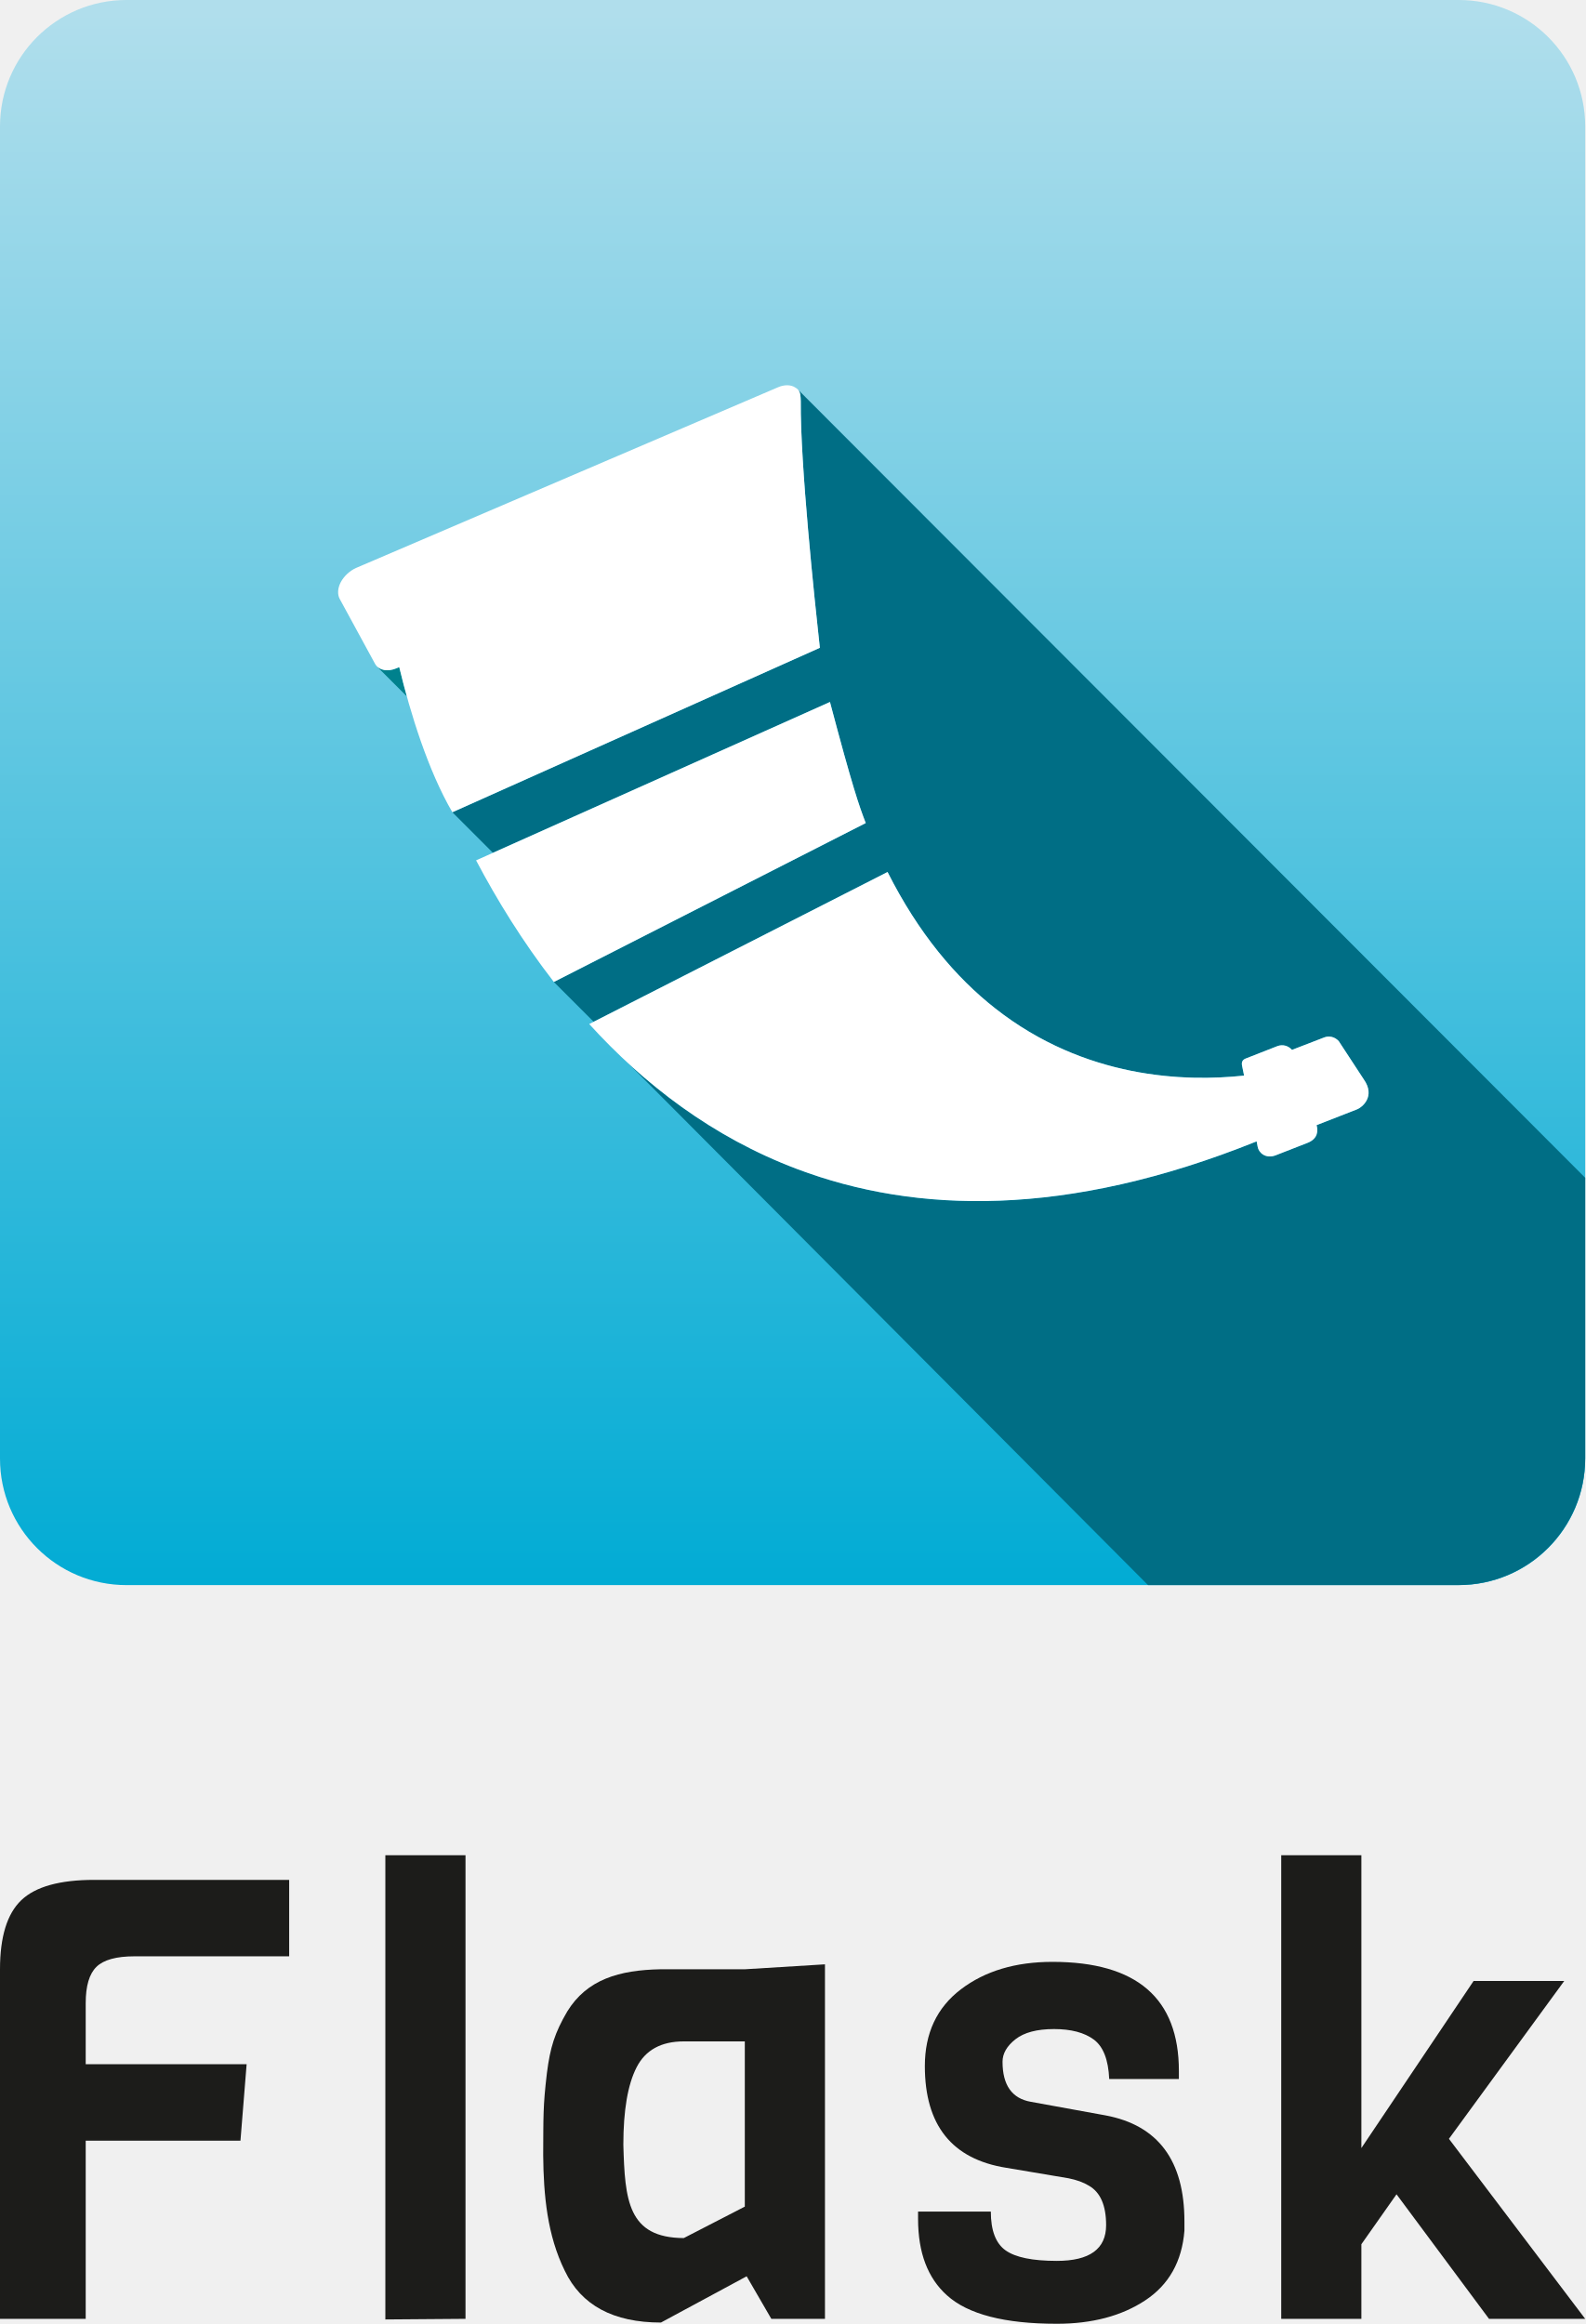
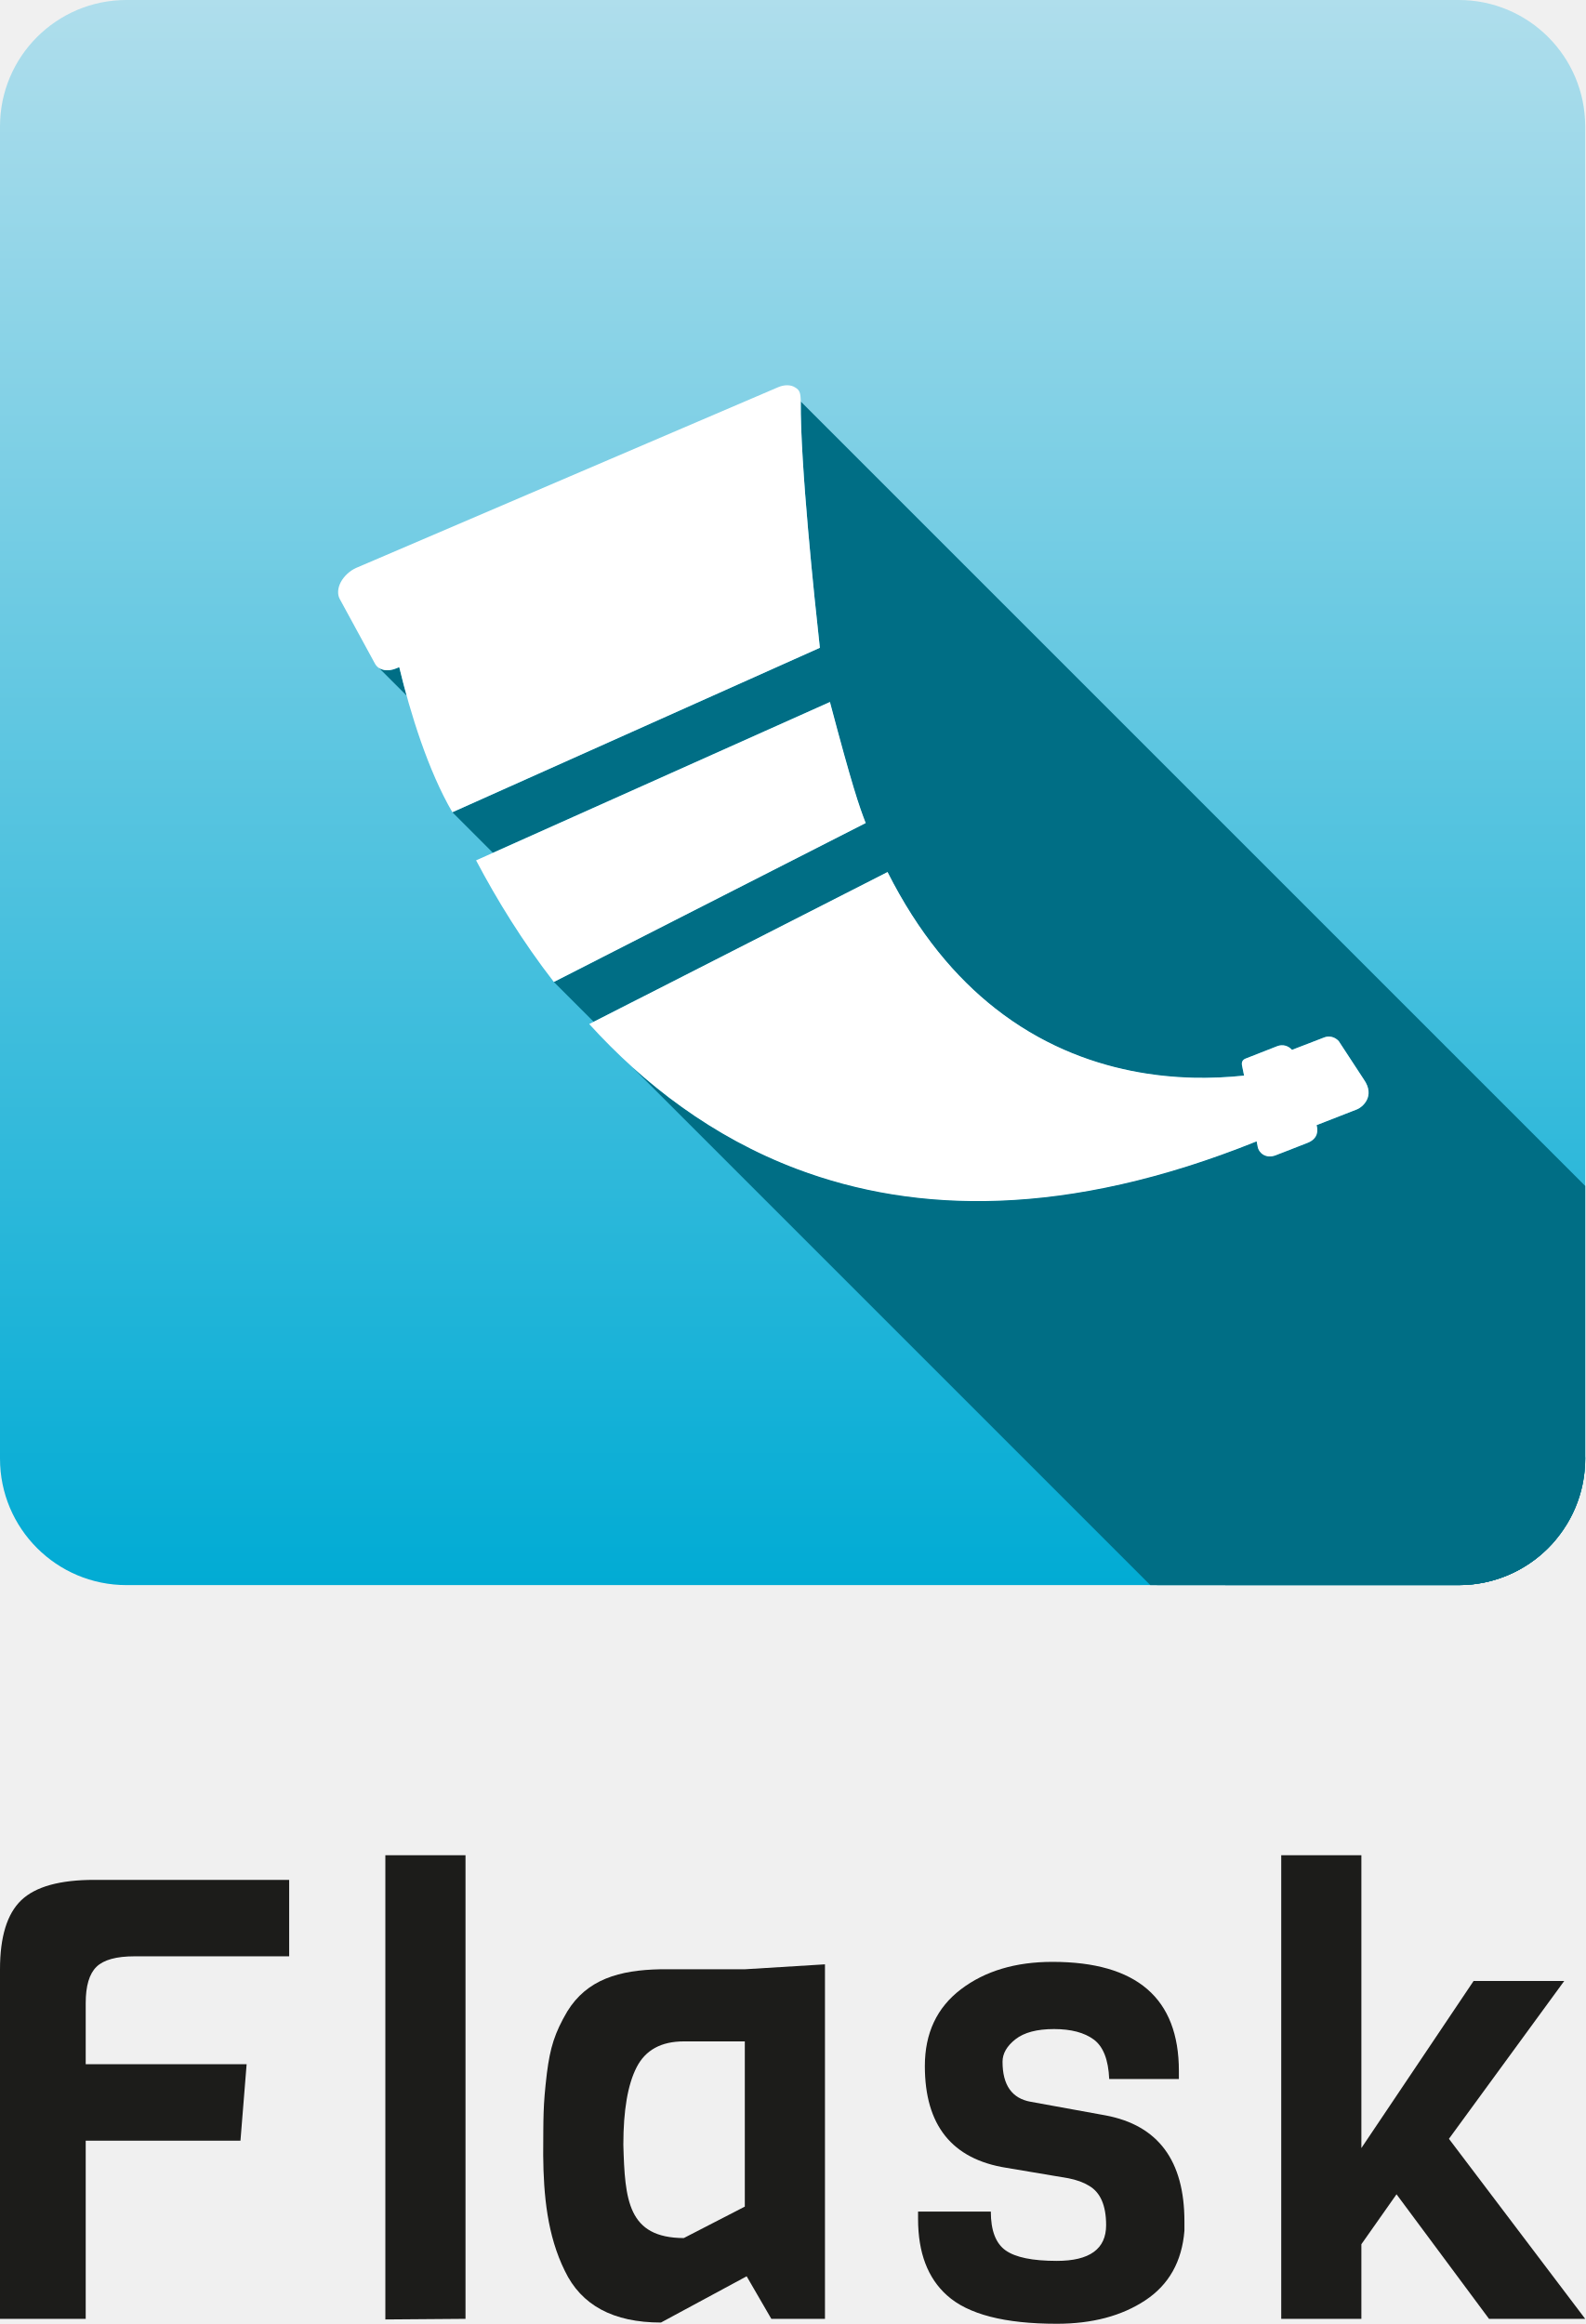
<svg xmlns="http://www.w3.org/2000/svg" width="100%" height="100%" viewBox="0 0 367 538" version="1.1" xml:space="preserve" style="fill-rule:evenodd;clip-rule:evenodd;stroke-linejoin:round;stroke-miterlimit:2;">
-   <g id="Layer-1">
+   <g>
+     <path d="M366.944,536.805l-22.265,-0l-21.409,-28.831l-8.135,11.561l0,17.27l-18.554,-0l0,-107.329l18.554,-0l0,67.793l25.976,-38.678l20.98,0l-26.689,36.537l31.542,41.677Z" style="fill:#1c1c1a;fill-rule:nonzero;" />
+     <path d="M274.174,514.254l0,2.141c-0.571,7.136 -3.592,12.513 -9.063,16.128c-5.473,3.617 -12.299,5.423 -20.481,5.423c-12.084,0 -20.553,-2.188 -25.405,-6.565c-4.474,-3.997 -6.708,-9.895 -6.708,-17.698l-0,-1.712l16.841,-0c0,4.377 1.142,7.374 3.426,8.991c2.284,1.619 6.231,2.427 11.846,2.427c7.611,-0 11.418,-2.759 11.418,-8.279c0,-4.567 -1.334,-7.611 -3.996,-9.134c-1.238,-0.76 -2.808,-1.331 -4.71,-1.712l-14.415,-2.427c-12.561,-1.998 -18.84,-9.848 -18.84,-23.55c-0,-7.611 2.783,-13.535 8.349,-17.769c5.566,-4.233 12.632,-6.351 21.195,-6.351c19.505,-0 29.259,8.42 29.259,25.262l-0,1.855l-16.128,0c-0.193,-4.471 -1.381,-7.515 -3.569,-9.134c-2.19,-1.617 -5.258,-2.426 -9.205,-2.426c-3.95,-0 -6.922,0.785 -8.92,2.354c-1.998,1.57 -2.998,3.308 -2.998,5.21c0,5.424 2.188,8.517 6.566,9.277l17.27,3.14c12.178,2.284 18.268,10.468 18.268,24.549Z" style="fill:#1c1c1a;fill-rule:nonzero;" />
+     <path d="M190.966,536.805l-12.418,-0l-5.709,-9.848l-19.839,10.704c-11.038,0 -18.46,-3.997 -22.265,-11.989c-4.049,-8.202 -4.913,-17.455 -4.995,-26.761c0.055,-8.956 -0.068,-11.195 0.857,-18.982c0.758,-5.951 1.814,-9.335 4.709,-14.273c4.577,-7.455 12.059,-9.587 21.552,-9.776l19.553,-0l18.555,-1.142l-0,82.067Zm-18.555,-25.977l0,-38.25l-14.129,-0c-5.234,-0 -8.874,1.998 -10.919,5.995c-2.047,3.996 -3.069,9.968 -3.069,17.912c0.351,12.834 1.037,21.559 13.988,21.623l14.129,-7.28Z" style="fill:#1c1c1a;fill-rule:nonzero;" />
+     <path d="M107.757,536.805l-0,-107.329l-18.555,-0l0,107.471l18.555,-0.142Z" style="fill:#1c1c1a;fill-rule:nonzero;" />
+     <path d="M66.938,452.882l-35.824,0c-4.188,0 -7.114,0.81 -8.777,2.426c-1.667,1.62 -2.498,4.425 -2.498,8.421l0,14.13l37.251,0l-1.427,17.698l-35.824,-0l0,41.248l-19.839,-0l0,-80.925c0,-7.516 1.641,-12.846 4.924,-15.986c3.283,-3.14 8.92,-4.709 16.913,-4.709l45.101,-0l0,17.697Z" style="fill:#1c1c1a;fill-rule:nonzero;" />
+   </g>
+   <g>
+     <path d="M29.271,0c-16.166,0 -29.271,13.105 -29.271,29.271l0,308.405c0,16.166 13.105,29.271 29.271,29.271l308.404,0c16.166,0 29.271,-13.105 29.271,-29.271l0,-308.405c0,-16.166 -13.105,-29.271 -29.271,-29.271l-308.404,0Z" style="fill:url(#_Linear1);fill-rule:nonzero;" />
    <g>
-       <path d="M366.944,536.805l-22.265,-0l-21.409,-28.831l-8.135,11.561l0,17.27l-18.554,-0l0,-107.329l18.554,-0l0,67.793l25.976,-38.678l20.98,0l-26.689,36.537l31.542,41.677Z" style="fill:#1c1c1a;fill-rule:nonzero;" />
-       <path d="M274.174,514.254l0,2.141c-0.571,7.136 -3.592,12.513 -9.063,16.128c-5.473,3.617 -12.299,5.423 -20.481,5.423c-12.084,0 -20.553,-2.188 -25.405,-6.565c-4.474,-3.997 -6.708,-9.895 -6.708,-17.698l-0,-1.712l16.841,-0c0,4.377 1.142,7.374 3.426,8.991c2.284,1.619 6.231,2.427 11.846,2.427c7.611,-0 11.418,-2.759 11.418,-8.279c0,-4.567 -1.334,-7.611 -3.996,-9.134c-1.238,-0.76 -2.808,-1.331 -4.71,-1.712l-14.415,-2.427c-12.561,-1.998 -18.84,-9.848 -18.84,-23.55c-0,-7.611 2.783,-13.535 8.349,-17.769c5.566,-4.233 12.632,-6.351 21.195,-6.351c19.505,-0 29.259,8.42 29.259,25.262l-0,1.855l-16.128,0c-0.193,-4.471 -1.381,-7.515 -3.569,-9.134c-2.19,-1.617 -5.258,-2.426 -9.205,-2.426c-3.95,-0 -6.922,0.785 -8.92,2.354c-1.998,1.57 -2.998,3.308 -2.998,5.21c0,5.424 2.188,8.517 6.566,9.277l17.27,3.14c12.178,2.284 18.268,10.468 18.268,24.549Z" style="fill:#1c1c1a;fill-rule:nonzero;" />
-       <path d="M190.966,536.805l-12.418,-0l-5.709,-9.848l-19.839,10.704c-11.038,0 -18.46,-3.997 -22.265,-11.989c-4.049,-8.202 -4.913,-17.455 -4.995,-26.761c0.055,-8.956 -0.068,-11.195 0.857,-18.982c0.758,-5.951 1.814,-9.335 4.709,-14.273c4.577,-7.455 12.059,-9.587 21.552,-9.776l19.553,-0l18.555,-1.142l-0,82.067Zm-18.555,-25.977l0,-38.25l-14.129,-0c-5.234,-0 -8.874,1.998 -10.919,5.995c-2.047,3.996 -3.069,9.968 -3.069,17.912c0.351,12.834 1.037,21.559 13.988,21.623l14.129,-7.28Z" style="fill:#1c1c1a;fill-rule:nonzero;" />
-       <path d="M107.757,536.805l-0,-107.329l-18.555,-0l0,107.471l18.555,-0.142Z" style="fill:#1c1c1a;fill-rule:nonzero;" />
-       <path d="M66.938,452.882l-35.824,0c-4.188,0 -7.114,0.81 -8.777,2.426c-1.667,1.62 -2.498,4.425 -2.498,8.421l0,14.13l37.251,0l-1.427,17.698l-35.824,-0l0,41.248l-19.839,-0l-0,-80.925c-0,-7.516 1.641,-12.846 4.924,-15.986c3.283,-3.14 8.92,-4.709 16.913,-4.709l45.101,-0l0,17.697Z" style="fill:#1c1c1a;fill-rule:nonzero;" />
+       <path d="M146.203,246.873c10.769,9.766 23.473,18.169 38.37,23.777c23.775,8.952 53.198,10.87 89.313,-0.351l86.203,86.203c-5.369,6.386 -13.418,10.445 -22.414,10.445l-71.398,-0l-120.074,-120.074Z" style="fill:#006e85;" />
+       <path d="M155.315,254.428c7.345,5.545 15.463,10.416 24.416,14.27c1.588,0.683 3.202,1.335 4.842,1.952c24.807,9.34 55.764,11.024 94.056,-1.888c4.006,-1.35 8.092,-2.861 12.259,-4.539l0.238,1.246c0.218,1.403 1.894,2.87 4.18,1.978l1.259,-0.491l70.381,70.38l-0,0.34c-0,5.554 -1.547,10.746 -4.233,15.17c-5.133,8.454 -14.426,14.101 -25.038,14.101l-69.841,-0l-112.519,-112.519Z" style="fill:#006e85;" />
+       <path d="M128.208,227.321l72.193,-36.786c-1.558,-4.037 -3.084,-8.423 -8.279,-28.022l86.996,86.995c-6.673,0.054 -14.463,-0.638 -22.64,-2.897c-8.549,-2.361 -17.521,-6.434 -26.083,-13.157c-9.162,-7.185 -17.771,-17.363 -24.94,-31.586l-68.03,34.669l-9.217,-9.216Z" style="fill:#006e85;" />
+       <path d="M283.632,366.947l-94.785,-94.785c6.666,2.208 13.755,3.867 21.291,4.852c22.685,2.966 49.41,-0.172 80.75,-12.791l0.238,1.246c0.218,1.403 1.894,2.87 4.18,1.978l7.308,-2.855c0.474,-0.179 0.858,-0.394 1.168,-0.632c1.328,-1.021 1.283,-2.48 0.984,-3.492l9.406,-3.675c1.06,-0.404 4.335,-2.937 1.519,-6.926l-5.789,-8.844c-0.864,-0.968 -2.207,-1.329 -3.395,-0.85l-7.437,2.866c-0.875,-0.973 -2.163,-1.336 -3.406,-0.855l-7.297,2.86c-0.788,0.301 -1.001,0.888 -0.855,1.636l0.469,2.314c-13.705,1.483 -36.85,0.742 -57.586,-15.54c-9.162,-7.185 -17.771,-17.363 -24.94,-31.586l-57.566,29.336l-9.216,-9.216l61.728,-31.453c-1.558,-4.037 -3.084,-8.423 -8.279,-28.022l-78.013,34.91l-9.394,-9.393l85.069,-38.068c-1.227,-11.038 -4.561,-42.753 -4.423,-57.008l181.585,181.585l-0,63.137c-0,16.166 -13.105,29.271 -29.271,29.271l-54.043,-0Z" style="fill:#006e85;" />
+       <path d="M87.753,154.658c1.027,0.651 2.533,0.692 4.068,0.026l0.597,-0.254c0.505,2.11 1.072,4.323 1.7,6.591l-6.365,-6.363Z" style="fill:#006e85;" />
    </g>
    <g>
-       <path d="M29.271,0c-16.166,0 -29.271,13.105 -29.271,29.271l0,308.405c0,16.166 13.105,29.271 29.271,29.271l308.404,0c16.166,0 29.271,-13.105 29.271,-29.271l0,-308.405c0,-16.166 -13.105,-29.271 -29.271,-29.271l-308.404,0Z" style="fill:url(#_Linear1);fill-rule:nonzero;" />
-       <g>
-         <path d="M92.417,154.425c0.515,2.17 1.099,4.449 1.75,6.781l-6.755,-6.754l0.041,-0.027c1.004,0.868 2.672,1.004 4.367,0.258l0.597,-0.258Z" style="fill:#00818d;fill-rule:nonzero;" />
-         <path d="M366.944,272.652l-0,64.93c-0,16.215 -13.145,29.359 -29.36,29.359l-71.846,0l-120.276,-120.764c3.865,3.581 7.989,6.958 12.369,10.105c8.002,5.737 16.9,10.66 26.746,14.363c27.397,10.321 62.308,11.298 106.306,-6.415l0.244,1.234c0.217,1.41 1.899,2.875 4.178,1.98l7.31,-2.848c2.509,-0.95 2.523,-2.876 2.157,-4.123l9.399,-3.676c1.058,-0.407 4.34,-2.943 1.519,-6.931l-5.792,-8.843c-0.854,-0.963 -2.197,-1.329 -3.39,-0.854l-7.433,2.875c-0.881,-0.976 -2.17,-1.343 -3.418,-0.854c-2.427,0.949 -4.855,1.899 -7.296,2.848c-0.787,0.312 -0.99,0.895 -0.855,1.641l0.475,2.319c-13.699,1.479 -36.85,0.733 -57.588,-15.543c-9.155,-7.188 -17.768,-17.36 -24.942,-31.588l-68.032,34.667l-9.209,-9.209c24.061,-12.261 48.121,-24.522 72.195,-36.796c-1.56,-4.028 -3.092,-8.423 -8.287,-28.021l-78.013,34.911l-9.386,-9.386l85.066,-38.071c-1.234,-11.04 -4.557,-42.75 -4.421,-57.005c-0.014,-1.451 -0.136,-2.197 -0.61,-2.726l182.19,182.421Z" style="fill:#006e85;fill-rule:nonzero;" />
-       </g>
-       <g>
-         <path d="M185.361,92.954c-0.138,14.255 3.196,45.97 4.423,57.008l-85.069,38.068c-5.574,-9.538 -9.741,-22.908 -12.297,-33.6l-0.597,0.254c-2.045,0.887 -4.039,0.52 -4.916,-0.874l-0.109,-0.175l-8.152,-14.975c-0.573,-1.045 -0.49,-2.516 0.24,-3.893c0.73,-1.378 2.106,-2.661 3.555,-3.295l97.656,-41.82c1.449,-0.634 2.97,-0.618 3.973,0.042c1.059,0.617 1.265,1.285 1.293,3.26Z" style="fill:#fff;fill-rule:nonzero;" />
-         <path d="M192.122,162.513l-81.918,36.658c4.815,9.123 10.759,18.809 18.004,28.15l72.193,-36.786c-1.558,-4.037 -3.084,-8.423 -8.279,-28.022Z" style="fill:#fff;fill-rule:nonzero;" />
-         <path d="M136.393,237.063l69.062,-35.195c7.169,14.223 15.778,24.401 24.94,31.586c20.736,16.282 43.881,17.023 57.586,15.54l-0.469,-2.314c-0.146,-0.748 0.067,-1.335 0.855,-1.636l7.297,-2.86c1.243,-0.481 2.531,-0.118 3.406,0.855l7.437,-2.866c1.188,-0.479 2.531,-0.118 3.395,0.85l5.789,8.844c2.816,3.989 -0.459,6.522 -1.519,6.926l-9.406,3.675c0.368,1.248 0.351,3.175 -2.152,4.124l-7.308,2.855c-2.286,0.892 -3.962,-0.575 -4.18,-1.978l-0.238,-1.246c-44.007,17.719 -78.913,16.744 -106.315,6.427c-19.694,-7.414 -35.554,-19.712 -48.18,-33.587Z" style="fill:#fff;fill-rule:nonzero;" />
-       </g>
+       <path d="M185.361,92.954c-0.138,14.255 3.196,45.97 4.423,57.008l-85.069,38.068c-5.574,-9.538 -9.741,-22.908 -12.297,-33.6l-0.597,0.254c-2.045,0.887 -4.039,0.52 -4.916,-0.874l-0.109,-0.175l-8.152,-14.975c-0.573,-1.045 -0.49,-2.516 0.24,-3.893c0.73,-1.378 2.106,-2.661 3.555,-3.295l97.656,-41.82c1.449,-0.634 2.97,-0.618 3.973,0.042c1.059,0.617 1.265,1.285 1.293,3.26Z" style="fill:#fff;fill-rule:nonzero;" />
+       <path d="M192.122,162.513l-81.918,36.658c4.815,9.123 10.759,18.809 18.004,28.15l72.193,-36.786c-1.558,-4.037 -3.084,-8.423 -8.279,-28.022Z" style="fill:#fff;fill-rule:nonzero;" />
+       <path d="M136.393,237.063l69.062,-35.195c7.169,14.223 15.778,24.401 24.94,31.586c20.736,16.282 43.881,17.023 57.586,15.54l-0.469,-2.314c-0.146,-0.748 0.067,-1.335 0.855,-1.636l7.297,-2.86c1.243,-0.481 2.531,-0.118 3.406,0.855l7.437,-2.866c1.188,-0.479 2.531,-0.118 3.395,0.85l5.789,8.844c2.816,3.989 -0.459,6.522 -1.519,6.926l-9.406,3.675c0.368,1.248 0.351,3.175 -2.152,4.124l-7.308,2.855c-2.286,0.892 -3.962,-0.575 -4.18,-1.978l-0.238,-1.246c-44.007,17.719 -78.913,16.744 -106.315,6.427c-19.694,-7.414 -35.554,-19.712 -48.18,-33.587Z" style="fill:#fff;fill-rule:nonzero;" />
    </g>
  </g>
  <defs>
-     <linearGradient id="_Linear1" x1="0" y1="0" x2="1" y2="0" gradientUnits="userSpaceOnUse" gradientTransform="matrix(2.16376,367.062,-367.062,2.16376,182.42,4.94383)">
+     <linearGradient id="_Linear1" x1="0" y1="0" x2="1" y2="0" gradientUnits="userSpaceOnUse" gradientTransform="matrix(2.26485e-14,366.947,-366.947,2.26485e-14,183.472,1.06581e-14)">
      <stop offset="0" style="stop-color:#b0deec;stop-opacity:1" />
-       <stop offset="0.99" style="stop-color:#00abd4;stop-opacity:1" />
-       <stop offset="1" style="stop-color:#00adc5;stop-opacity:1" />
+       <stop offset="1" style="stop-color:#00abd4;stop-opacity:1" />
    </linearGradient>
  </defs>
</svg>
